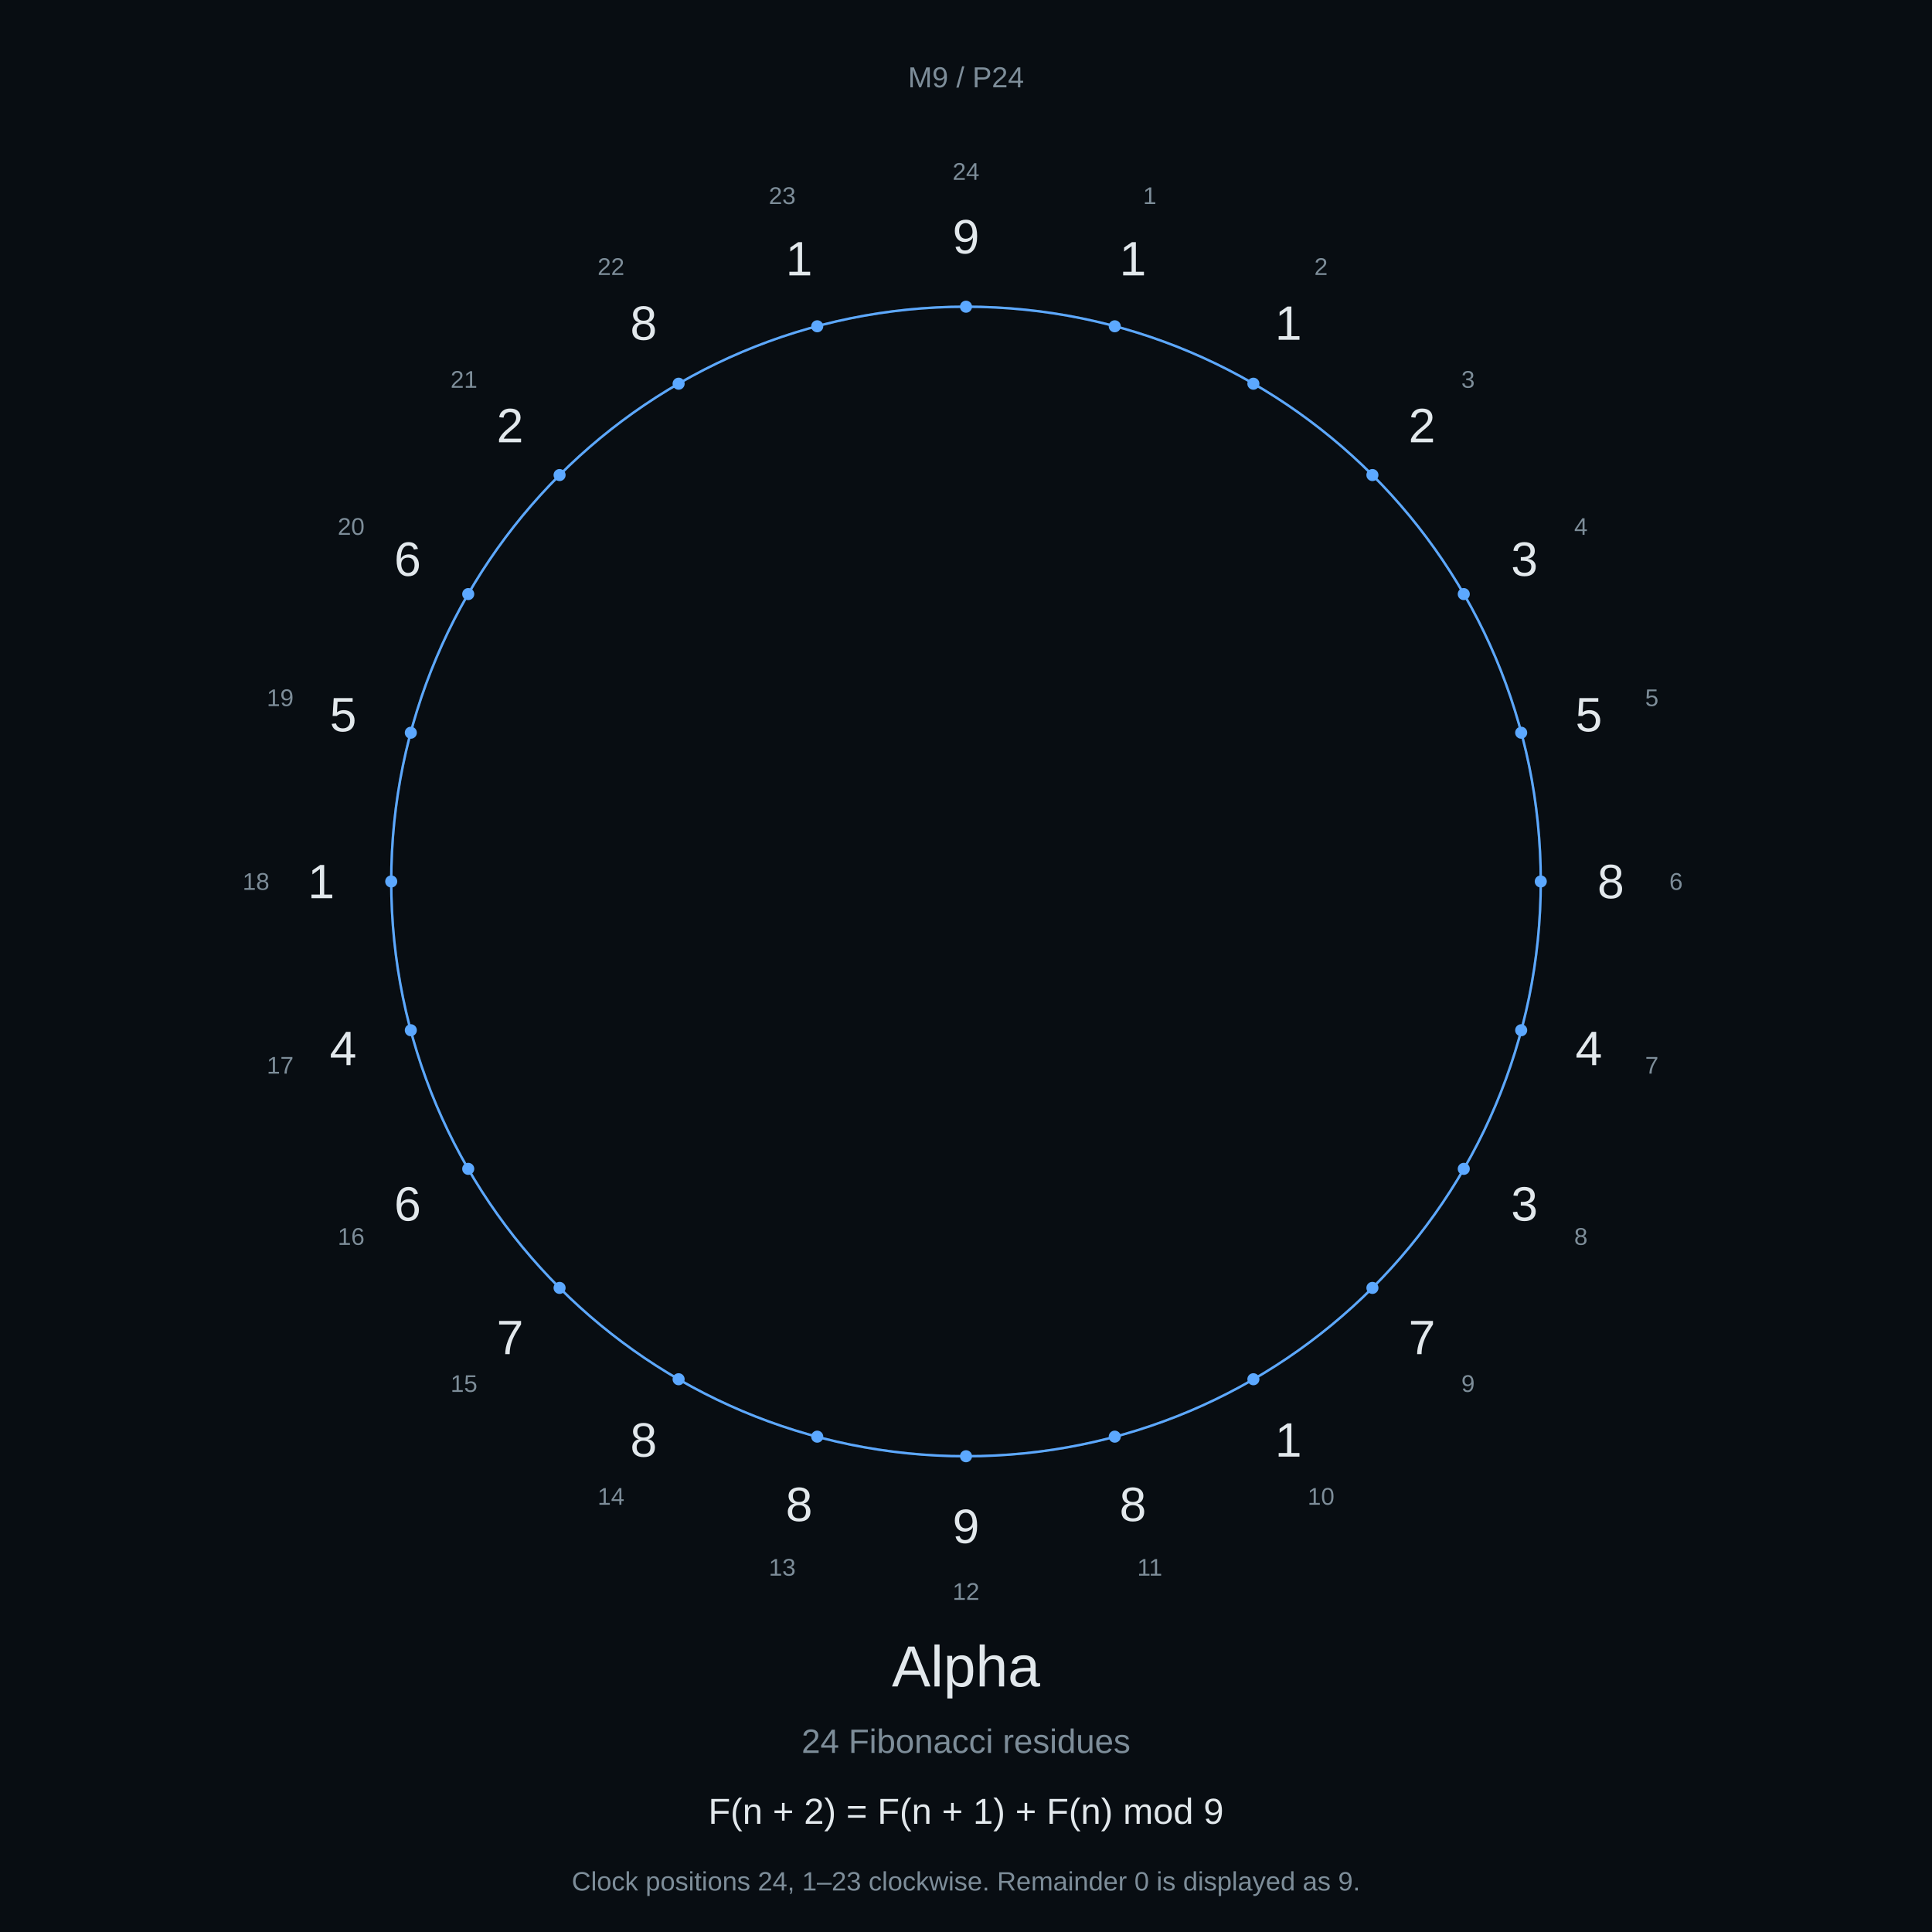
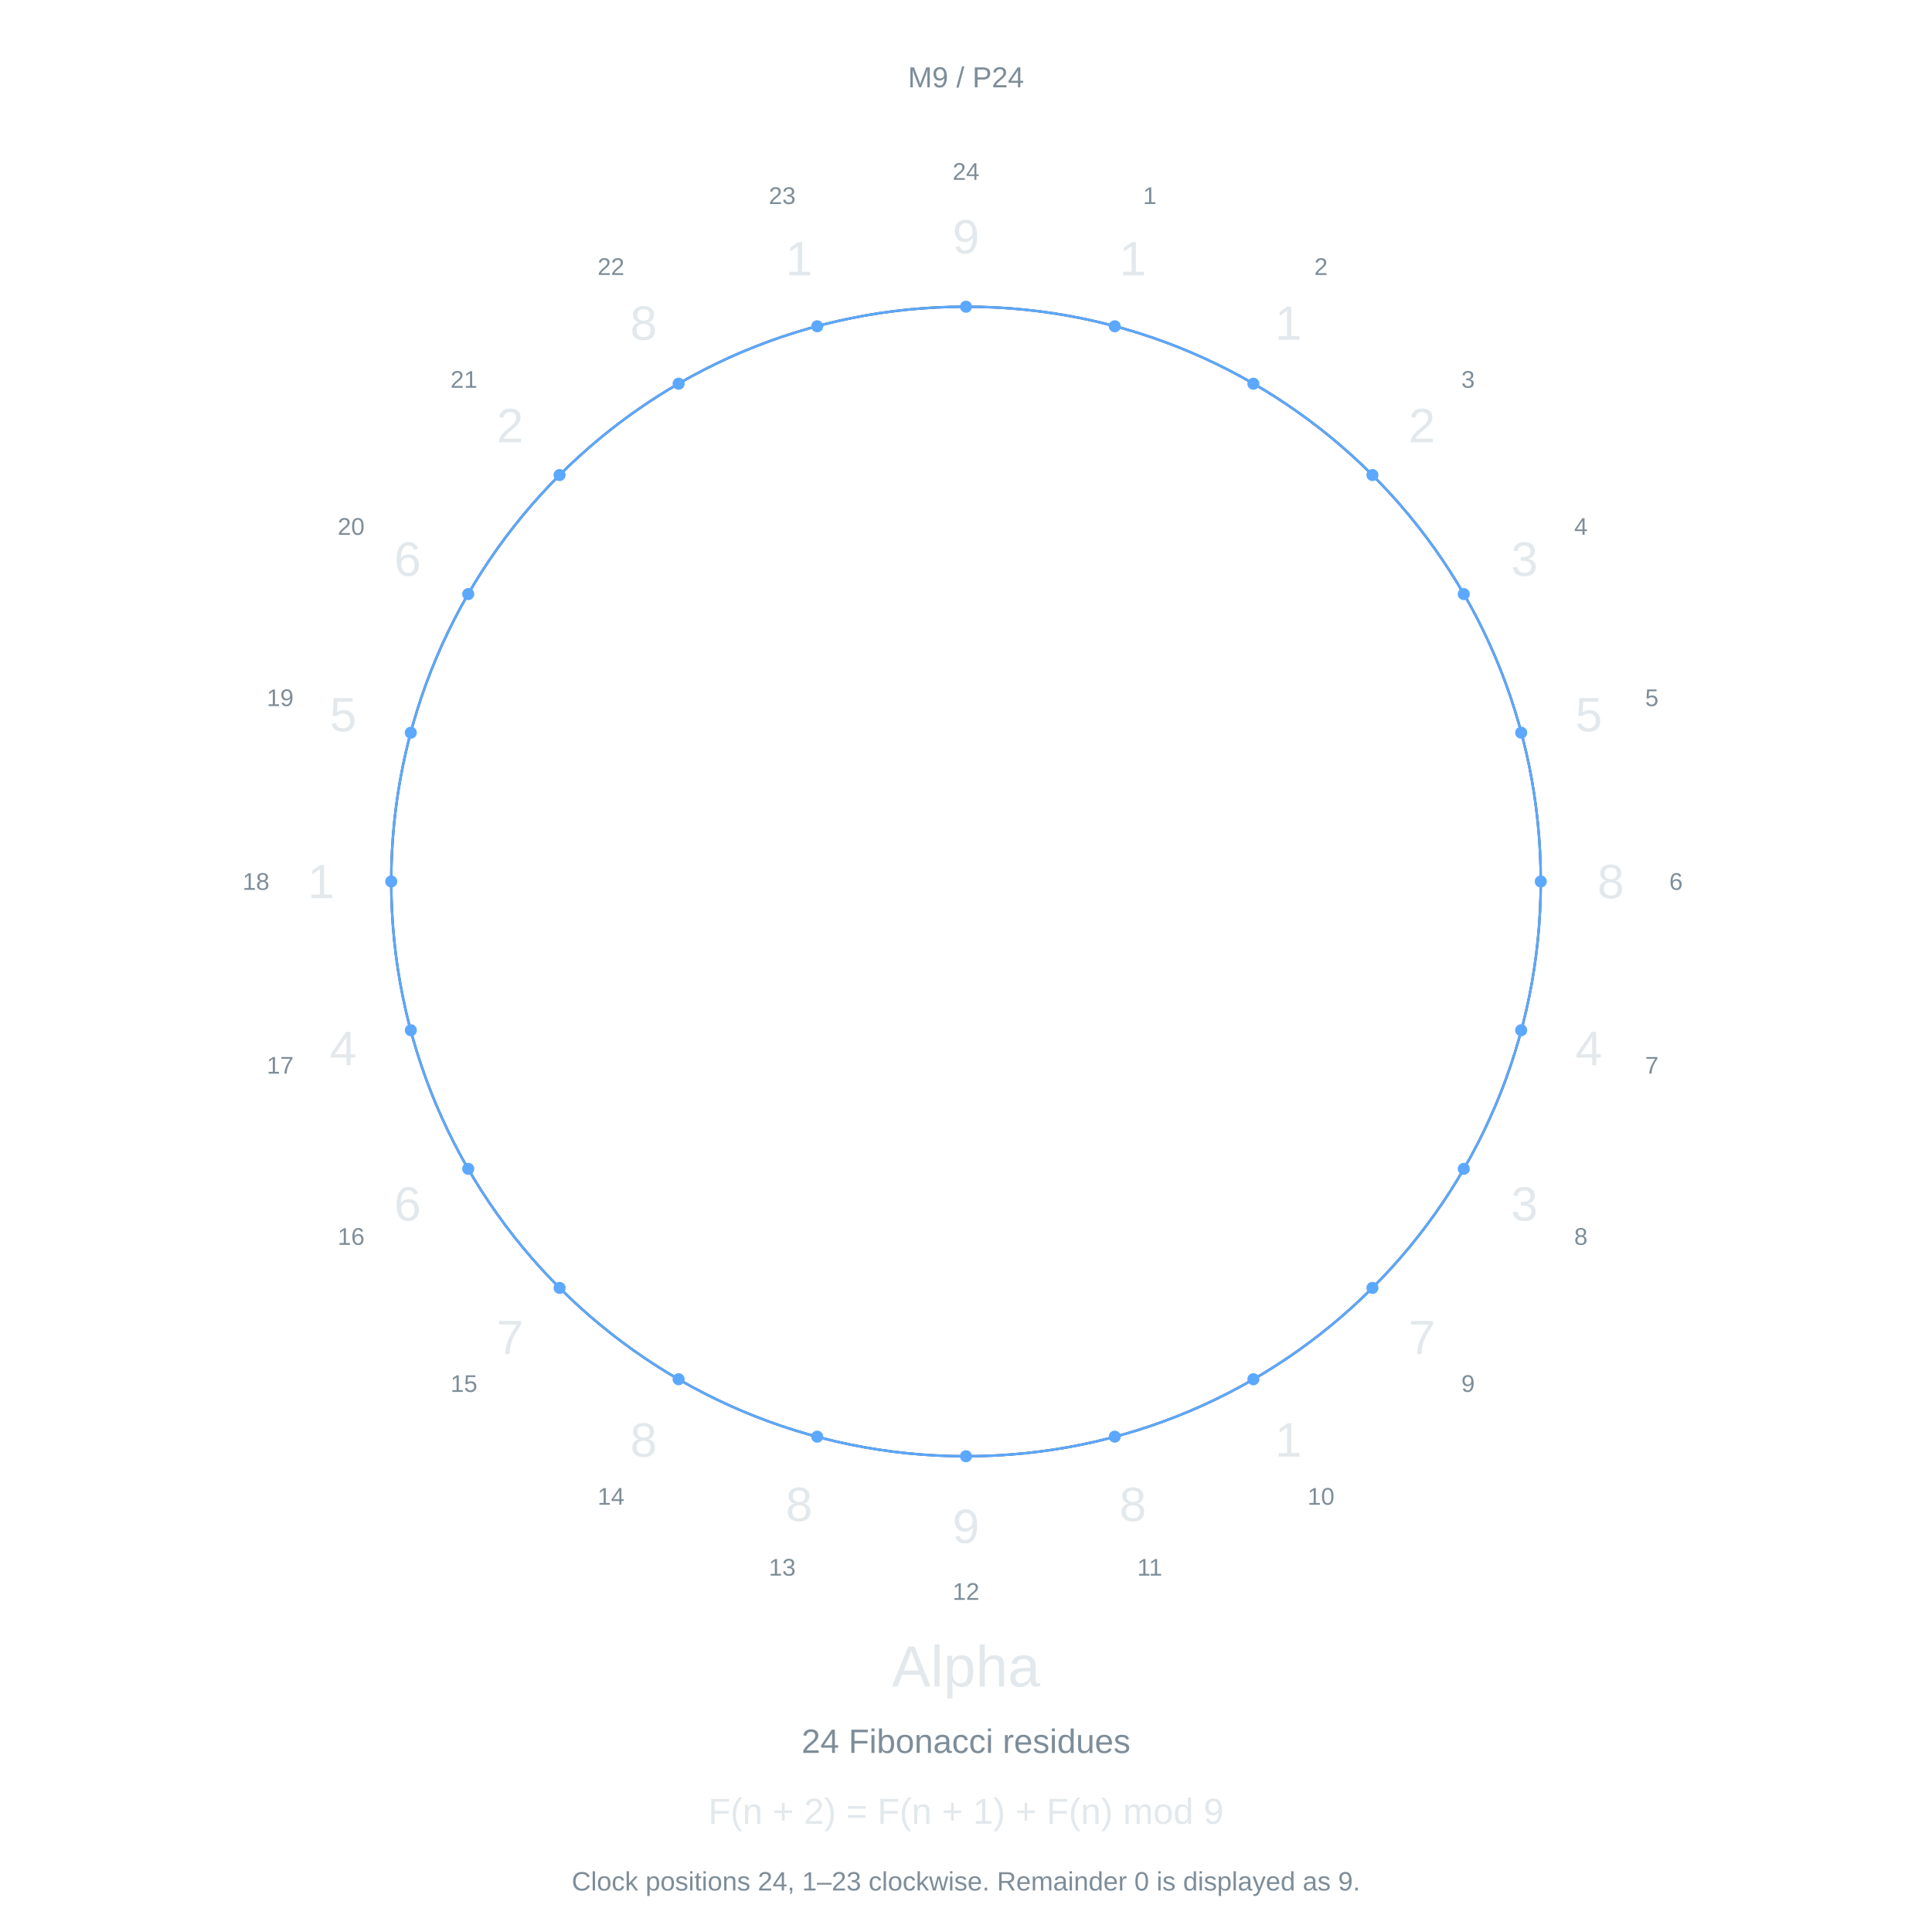
<svg xmlns="http://www.w3.org/2000/svg" viewBox="0 0 800 800" role="img">
-   <rect width="800" height="800" fill="#080d12" />
  <circle cx="400" cy="365" r="238" stroke="#34434e" stroke-width="1" fill="none" />
  <circle cx="400" cy="365" r="238" stroke="#5ca8ff" stroke-width="1" fill="none" />
  <circle cx="400.0" cy="127.0" r="2" stroke="#5ca8ff" stroke-width="1" fill="#5ca8ff" />
  <text x="400.0" y="98.0" font-family="Arial, sans-serif" font-size="20" fill="#e2e8ec" text-anchor="middle" dominant-baseline="central">9</text>
  <text x="400.0" y="71.0" font-family="Arial, sans-serif" font-size="10" fill="#7d8d99" text-anchor="middle" dominant-baseline="central">24</text>
  <circle cx="461.599" cy="135.11" r="2" stroke="#5ca8ff" stroke-width="1" fill="#5ca8ff" />
  <text x="469.105" y="107.098" font-family="Arial, sans-serif" font-size="20" fill="#e2e8ec" text-anchor="middle" dominant-baseline="central">1</text>
  <text x="476.093" y="81.018" font-family="Arial, sans-serif" font-size="10" fill="#7d8d99" text-anchor="middle" dominant-baseline="central">1</text>
  <circle cx="519.0" cy="158.886" r="2" stroke="#5ca8ff" stroke-width="1" fill="#5ca8ff" />
  <text x="533.5" y="133.771" font-family="Arial, sans-serif" font-size="20" fill="#e2e8ec" text-anchor="middle" dominant-baseline="central">1</text>
  <text x="547.0" y="110.389" font-family="Arial, sans-serif" font-size="10" fill="#7d8d99" text-anchor="middle" dominant-baseline="central">2</text>
  <circle cx="568.291" cy="196.709" r="2" stroke="#5ca8ff" stroke-width="1" fill="#5ca8ff" />
  <text x="588.798" y="176.202" font-family="Arial, sans-serif" font-size="20" fill="#e2e8ec" text-anchor="middle" dominant-baseline="central">2</text>
  <text x="607.889" y="157.111" font-family="Arial, sans-serif" font-size="10" fill="#7d8d99" text-anchor="middle" dominant-baseline="central">3</text>
  <circle cx="606.114" cy="246" r="2" stroke="#5ca8ff" stroke-width="1" fill="#5ca8ff" />
  <text x="631.229" y="231.5" font-family="Arial, sans-serif" font-size="20" fill="#e2e8ec" text-anchor="middle" dominant-baseline="central">3</text>
  <text x="654.611" y="218" font-family="Arial, sans-serif" font-size="10" fill="#7d8d99" text-anchor="middle" dominant-baseline="central">4</text>
  <circle cx="629.89" cy="303.401" r="2" stroke="#5ca8ff" stroke-width="1" fill="#5ca8ff" />
  <text x="657.902" y="295.895" font-family="Arial, sans-serif" font-size="20" fill="#e2e8ec" text-anchor="middle" dominant-baseline="central">5</text>
  <text x="683.982" y="288.907" font-family="Arial, sans-serif" font-size="10" fill="#7d8d99" text-anchor="middle" dominant-baseline="central">5</text>
  <circle cx="638.0" cy="365.0" r="2" stroke="#5ca8ff" stroke-width="1" fill="#5ca8ff" />
  <text x="667.0" y="365.0" font-family="Arial, sans-serif" font-size="20" fill="#e2e8ec" text-anchor="middle" dominant-baseline="central">8</text>
  <text x="694.0" y="365.0" font-family="Arial, sans-serif" font-size="10" fill="#7d8d99" text-anchor="middle" dominant-baseline="central">6</text>
  <circle cx="629.89" cy="426.599" r="2" stroke="#5ca8ff" stroke-width="1" fill="#5ca8ff" />
  <text x="657.902" y="434.105" font-family="Arial, sans-serif" font-size="20" fill="#e2e8ec" text-anchor="middle" dominant-baseline="central">4</text>
  <text x="683.982" y="441.093" font-family="Arial, sans-serif" font-size="10" fill="#7d8d99" text-anchor="middle" dominant-baseline="central">7</text>
  <circle cx="606.114" cy="484" r="2" stroke="#5ca8ff" stroke-width="1" fill="#5ca8ff" />
  <text x="631.229" y="498.5" font-family="Arial, sans-serif" font-size="20" fill="#e2e8ec" text-anchor="middle" dominant-baseline="central">3</text>
  <text x="654.611" y="512" font-family="Arial, sans-serif" font-size="10" fill="#7d8d99" text-anchor="middle" dominant-baseline="central">8</text>
  <circle cx="568.291" cy="533.291" r="2" stroke="#5ca8ff" stroke-width="1" fill="#5ca8ff" />
  <text x="588.798" y="553.798" font-family="Arial, sans-serif" font-size="20" fill="#e2e8ec" text-anchor="middle" dominant-baseline="central">7</text>
  <text x="607.889" y="572.889" font-family="Arial, sans-serif" font-size="10" fill="#7d8d99" text-anchor="middle" dominant-baseline="central">9</text>
  <circle cx="519.0" cy="571.114" r="2" stroke="#5ca8ff" stroke-width="1" fill="#5ca8ff" />
  <text x="533.5" y="596.229" font-family="Arial, sans-serif" font-size="20" fill="#e2e8ec" text-anchor="middle" dominant-baseline="central">1</text>
  <text x="547.0" y="619.611" font-family="Arial, sans-serif" font-size="10" fill="#7d8d99" text-anchor="middle" dominant-baseline="central">10</text>
  <circle cx="461.599" cy="594.89" r="2" stroke="#5ca8ff" stroke-width="1" fill="#5ca8ff" />
  <text x="469.105" y="622.902" font-family="Arial, sans-serif" font-size="20" fill="#e2e8ec" text-anchor="middle" dominant-baseline="central">8</text>
  <text x="476.093" y="648.982" font-family="Arial, sans-serif" font-size="10" fill="#7d8d99" text-anchor="middle" dominant-baseline="central">11</text>
  <circle cx="400" cy="603.0" r="2" stroke="#5ca8ff" stroke-width="1" fill="#5ca8ff" />
  <text x="400" y="632.0" font-family="Arial, sans-serif" font-size="20" fill="#e2e8ec" text-anchor="middle" dominant-baseline="central">9</text>
  <text x="400" y="659.0" font-family="Arial, sans-serif" font-size="10" fill="#7d8d99" text-anchor="middle" dominant-baseline="central">12</text>
  <circle cx="338.401" cy="594.89" r="2" stroke="#5ca8ff" stroke-width="1" fill="#5ca8ff" />
  <text x="330.895" y="622.902" font-family="Arial, sans-serif" font-size="20" fill="#e2e8ec" text-anchor="middle" dominant-baseline="central">8</text>
  <text x="323.907" y="648.982" font-family="Arial, sans-serif" font-size="10" fill="#7d8d99" text-anchor="middle" dominant-baseline="central">13</text>
  <circle cx="281" cy="571.114" r="2" stroke="#5ca8ff" stroke-width="1" fill="#5ca8ff" />
  <text x="266.5" y="596.229" font-family="Arial, sans-serif" font-size="20" fill="#e2e8ec" text-anchor="middle" dominant-baseline="central">8</text>
  <text x="253" y="619.611" font-family="Arial, sans-serif" font-size="10" fill="#7d8d99" text-anchor="middle" dominant-baseline="central">14</text>
  <circle cx="231.709" cy="533.291" r="2" stroke="#5ca8ff" stroke-width="1" fill="#5ca8ff" />
  <text x="211.202" y="553.798" font-family="Arial, sans-serif" font-size="20" fill="#e2e8ec" text-anchor="middle" dominant-baseline="central">7</text>
  <text x="192.111" y="572.889" font-family="Arial, sans-serif" font-size="10" fill="#7d8d99" text-anchor="middle" dominant-baseline="central">15</text>
  <circle cx="193.886" cy="484" r="2" stroke="#5ca8ff" stroke-width="1" fill="#5ca8ff" />
  <text x="168.771" y="498.5" font-family="Arial, sans-serif" font-size="20" fill="#e2e8ec" text-anchor="middle" dominant-baseline="central">6</text>
  <text x="145.389" y="512" font-family="Arial, sans-serif" font-size="10" fill="#7d8d99" text-anchor="middle" dominant-baseline="central">16</text>
  <circle cx="170.11" cy="426.599" r="2" stroke="#5ca8ff" stroke-width="1" fill="#5ca8ff" />
  <text x="142.098" y="434.105" font-family="Arial, sans-serif" font-size="20" fill="#e2e8ec" text-anchor="middle" dominant-baseline="central">4</text>
  <text x="116.018" y="441.093" font-family="Arial, sans-serif" font-size="10" fill="#7d8d99" text-anchor="middle" dominant-baseline="central">17</text>
  <circle cx="162.0" cy="365" r="2" stroke="#5ca8ff" stroke-width="1" fill="#5ca8ff" />
  <text x="133.0" y="365" font-family="Arial, sans-serif" font-size="20" fill="#e2e8ec" text-anchor="middle" dominant-baseline="central">1</text>
  <text x="106.0" y="365" font-family="Arial, sans-serif" font-size="10" fill="#7d8d99" text-anchor="middle" dominant-baseline="central">18</text>
  <circle cx="170.11" cy="303.401" r="2" stroke="#5ca8ff" stroke-width="1" fill="#5ca8ff" />
  <text x="142.098" y="295.895" font-family="Arial, sans-serif" font-size="20" fill="#e2e8ec" text-anchor="middle" dominant-baseline="central">5</text>
  <text x="116.018" y="288.907" font-family="Arial, sans-serif" font-size="10" fill="#7d8d99" text-anchor="middle" dominant-baseline="central">19</text>
  <circle cx="193.886" cy="246" r="2" stroke="#5ca8ff" stroke-width="1" fill="#5ca8ff" />
  <text x="168.771" y="231.5" font-family="Arial, sans-serif" font-size="20" fill="#e2e8ec" text-anchor="middle" dominant-baseline="central">6</text>
  <text x="145.389" y="218" font-family="Arial, sans-serif" font-size="10" fill="#7d8d99" text-anchor="middle" dominant-baseline="central">20</text>
  <circle cx="231.709" cy="196.709" r="2" stroke="#5ca8ff" stroke-width="1" fill="#5ca8ff" />
  <text x="211.202" y="176.202" font-family="Arial, sans-serif" font-size="20" fill="#e2e8ec" text-anchor="middle" dominant-baseline="central">2</text>
  <text x="192.111" y="157.111" font-family="Arial, sans-serif" font-size="10" fill="#7d8d99" text-anchor="middle" dominant-baseline="central">21</text>
  <circle cx="281" cy="158.886" r="2" stroke="#5ca8ff" stroke-width="1" fill="#5ca8ff" />
  <text x="266.5" y="133.771" font-family="Arial, sans-serif" font-size="20" fill="#e2e8ec" text-anchor="middle" dominant-baseline="central">8</text>
  <text x="253" y="110.389" font-family="Arial, sans-serif" font-size="10" fill="#7d8d99" text-anchor="middle" dominant-baseline="central">22</text>
  <circle cx="338.401" cy="135.11" r="2" stroke="#5ca8ff" stroke-width="1" fill="#5ca8ff" />
  <text x="330.895" y="107.098" font-family="Arial, sans-serif" font-size="20" fill="#e2e8ec" text-anchor="middle" dominant-baseline="central">1</text>
  <text x="323.907" y="81.018" font-family="Arial, sans-serif" font-size="10" fill="#7d8d99" text-anchor="middle" dominant-baseline="central">23</text>
  <text x="400" y="32" font-family="Arial, sans-serif" font-size="12" fill="#7d8d99" text-anchor="middle" dominant-baseline="central">M9 / P24</text>
  <text x="400" y="690" font-family="Arial, sans-serif" font-size="24" fill="#e2e8ec" text-anchor="middle" dominant-baseline="central">Alpha</text>
  <text x="400" y="721" font-family="Arial, sans-serif" font-size="14" fill="#7d8d99" text-anchor="middle" dominant-baseline="central">24 Fibonacci residues</text>
  <text x="400" y="750" font-family="Arial, sans-serif" font-size="15" fill="#e2e8ec" text-anchor="middle" dominant-baseline="central">F(n + 2) = F(n + 1) + F(n) mod 9</text>
  <text x="400" y="779" font-family="Arial, sans-serif" font-size="11" fill="#7d8d99" text-anchor="middle" dominant-baseline="central">Clock positions 24, 1–23 clockwise. Remainder 0 is displayed as 9.</text>
</svg>
